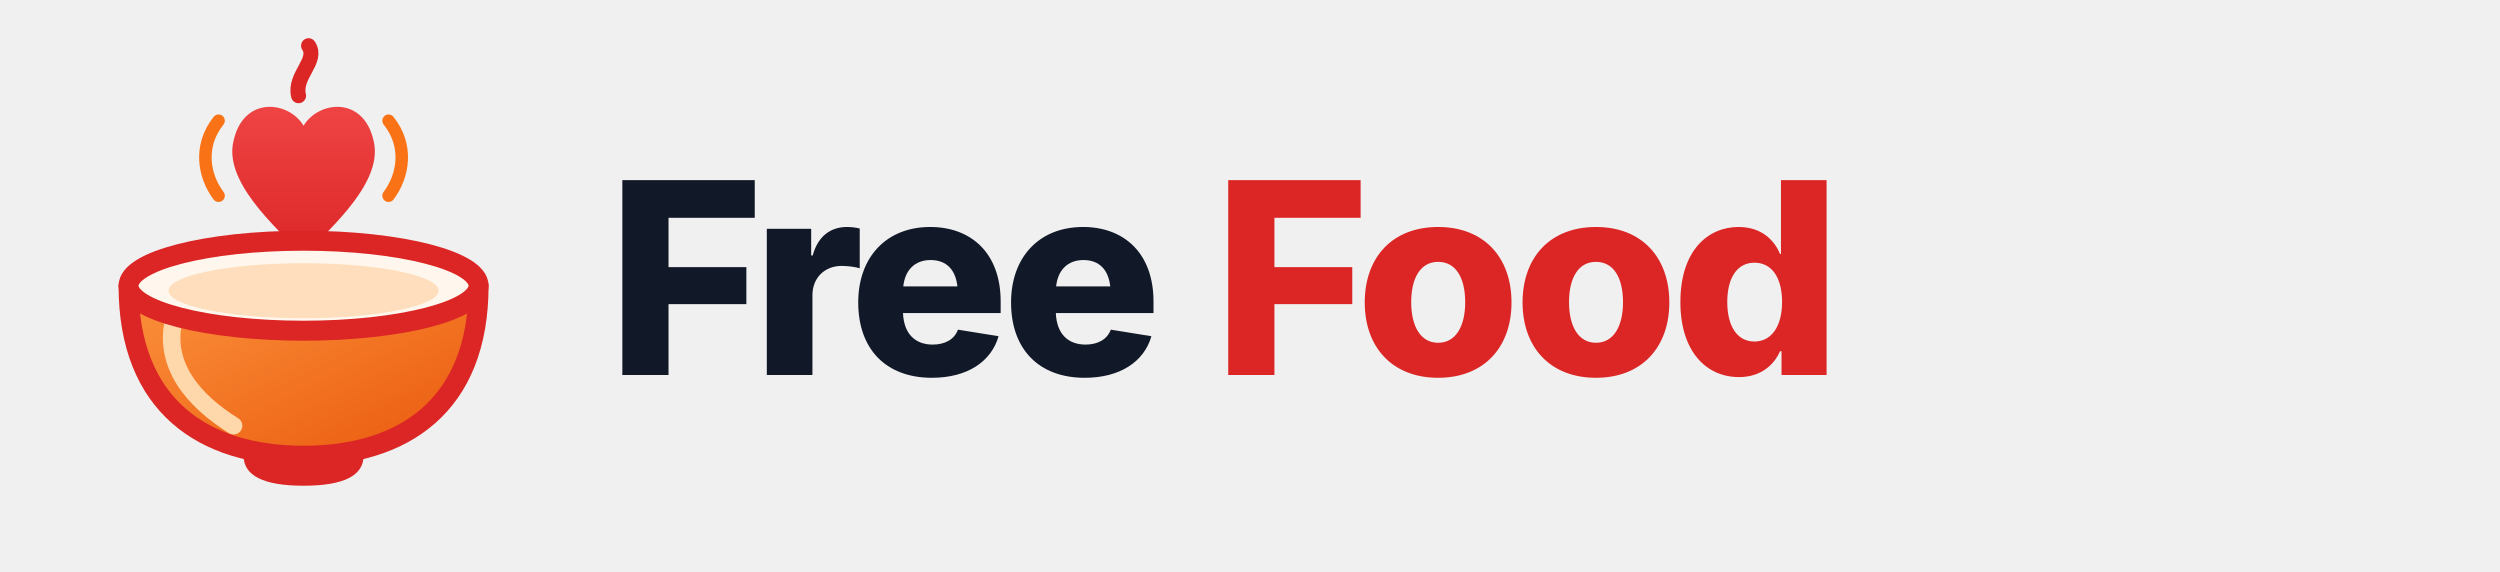
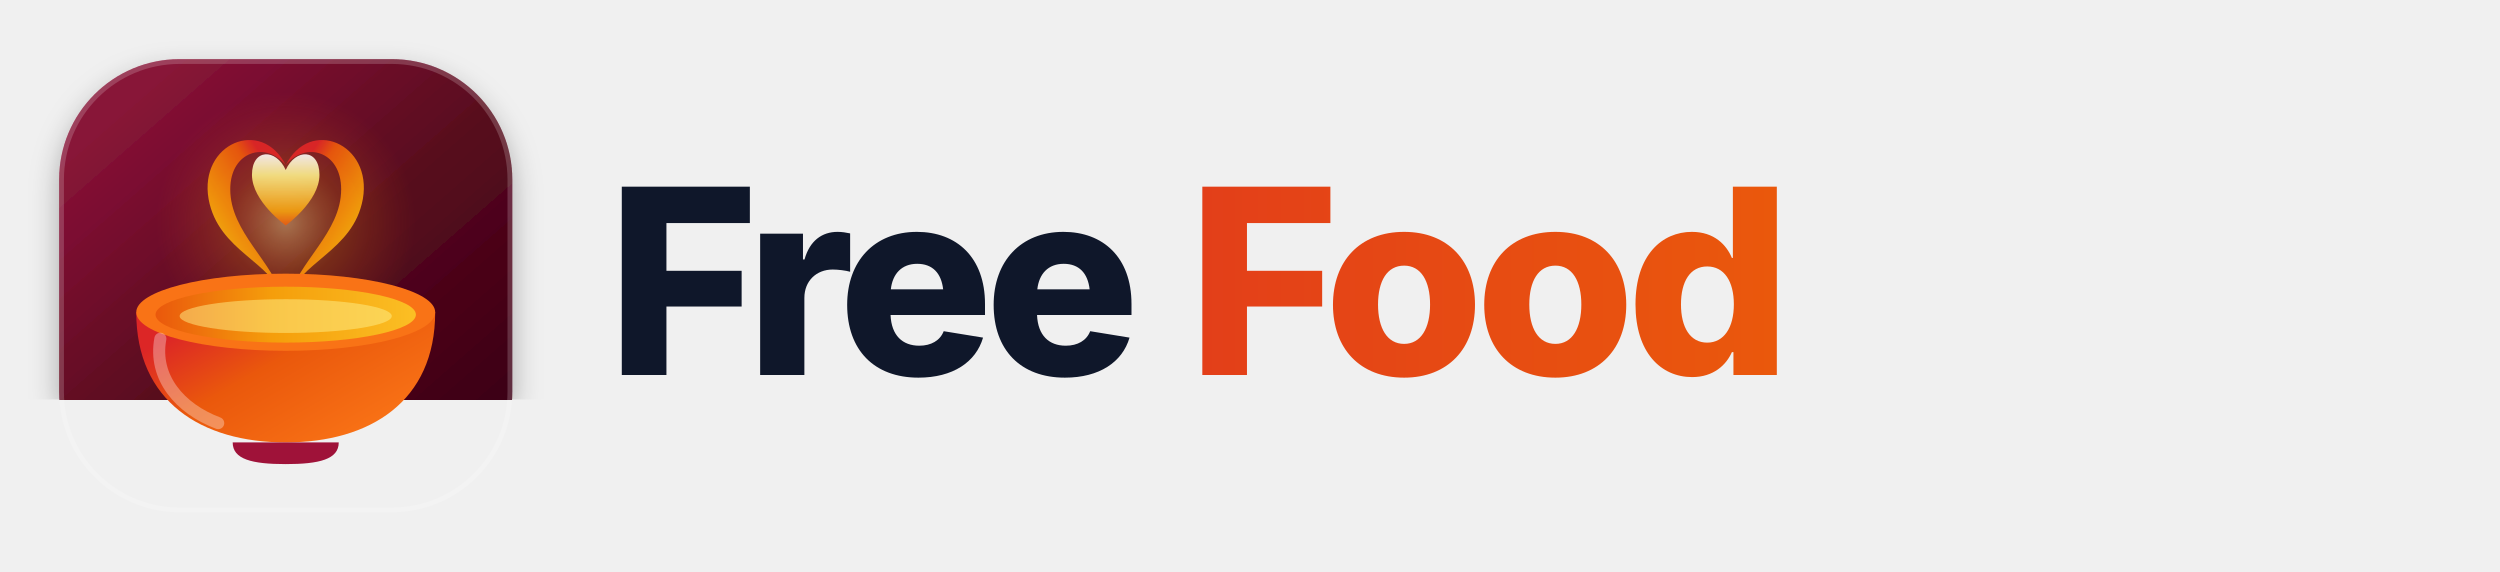
<svg xmlns="http://www.w3.org/2000/svg" viewBox="0 0 280 64" fill="none">
  <defs>
-     <linearGradient id="fullBowlGrad" x1="0%" y1="0%" x2="100%" y2="100%">
-       <stop offset="0%" stop-color="#FB923C" />
+     <linearGradient id="sqGradFull" x1="15%" y1="10%" x2="85%" y2="90%">
+       <stop offset="0%" stop-color="#881337" />
+       <stop offset="50%" stop-color="#58081E" />
+       <stop offset="100%" stop-color="#3B0313" />
+     </linearGradient>
+     <radialGradient id="hearthGlowFull" cx="50%" cy="42%" r="42%">
+       <stop offset="0%" stop-color="#FEF08A" stop-opacity="0.45" />
+       <stop offset="45%" stop-color="#F59E0B" stop-opacity="0.2" />
+       <stop offset="100%" stop-color="#EA580C" stop-opacity="0" />
+     </radialGradient>
+     <linearGradient id="steamRibbonLFull" x1="10%" y1="90%" x2="70%" y2="10%">
+       <stop offset="0%" stop-color="#FDE047" />
+       <stop offset="35%" stop-color="#F59E0B" />
+       <stop offset="85%" stop-color="#EA580C" />
+       <stop offset="100%" stop-color="#DC2626" />
+     </linearGradient>
+     <linearGradient id="steamRibbonRFull" x1="90%" y1="90%" x2="30%" y2="10%">
+       <stop offset="0%" stop-color="#FDE047" />
+       <stop offset="35%" stop-color="#F59E0B" />
+       <stop offset="85%" stop-color="#EA580C" />
+       <stop offset="100%" stop-color="#DC2626" />
+     </linearGradient>
+     <linearGradient id="flameCoreFull" x1="50%" y1="0%" x2="50%" y2="100%">
+       <stop offset="0%" stop-color="#FFFFFF" />
+       <stop offset="30%" stop-color="#FEF08A" />
+       <stop offset="80%" stop-color="#F59E0B" />
      <stop offset="100%" stop-color="#EA580C" />
    </linearGradient>
-     <linearGradient id="fullHeartGrad" x1="0%" y1="0%" x2="0%" y2="100%">
-       <stop offset="0%" stop-color="#EF4444" />
-       <stop offset="100%" stop-color="#DC2626" />
+     <linearGradient id="bowlShellGradFull" x1="10%" y1="20%" x2="90%" y2="80%">
+       <stop offset="0%" stop-color="#DC2626" />
+       <stop offset="40%" stop-color="#EA580C" />
+       <stop offset="100%" stop-color="#F97316" />
    </linearGradient>
+     <linearGradient id="soupGradFull" x1="0%" y1="0%" x2="100%" y2="0%">
+       <stop offset="0%" stop-color="#EA580C" />
+       <stop offset="45%" stop-color="#F59E0B" />
+       <stop offset="100%" stop-color="#FBBF24" />
+     </linearGradient>
+     <linearGradient id="foodTextGrad" x1="0%" y1="0%" x2="100%" y2="0%">
+       <stop offset="0%" stop-color="#DC2626" />
+       <stop offset="100%" stop-color="#EA580C" />
+     </linearGradient>
+     <filter id="softShadowFull" x="-10%" y="-10%" width="120%" height="125%" filterUnits="userSpaceOnUse">
+       <feDropShadow dx="0" dy="2.5" stdDeviation="3" flood-color="#000000" flood-opacity="0.3" />
+     </filter>
  </defs>
-   <g transform="translate(6, 4) scale(0.56)">
-     <path d="M50 18 C47 13, 38 12, 36 21 C34 29, 44 38, 50 44 C56 38, 66 29, 64 21 C62 12, 53 13, 50 18 Z" fill="url(#fullHeartGrad)" />
-     <path d="M49 12 C48 8, 53 5, 51 2" stroke="#DC2626" stroke-width="3" stroke-linecap="round" fill="none" />
-     <path d="M33 32 C30 28, 29 22, 33 17" stroke="#F97316" stroke-width="2.5" stroke-linecap="round" fill="none" />
-     <path d="M67 32 C70 28, 71 22, 67 17" stroke="#F97316" stroke-width="2.5" stroke-linecap="round" fill="none" />
-     <path d="M15 50 C15 74, 30 84, 50 84 C70 84, 85 74, 85 50 Z" fill="url(#fullBowlGrad)" stroke="#DC2626" stroke-width="4" stroke-linejoin="round" />
-     <path d="M24 57 C22 66, 28 73, 36 78" stroke="#FED7AA" stroke-width="3.5" stroke-linecap="round" fill="none" />
-     <ellipse cx="50" cy="50" rx="35" ry="9" fill="#FFF7ED" stroke="#DC2626" stroke-width="4" />
-     <ellipse cx="50" cy="51" rx="27" ry="5.5" fill="#FDBA74" opacity="0.4" />
-     <path d="M38 84 C38 88, 42 90, 50 90 C58 90, 62 88, 62 84 Z" fill="#DC2626" />
+   <g transform="translate(5, 5) scale(0.54)">
+     <rect x="3" y="3" width="94" height="94" rx="25" fill="url(#sqGradFull)" filter="url(#softShadowFull)" />
+     <rect x="3.5" y="3.5" width="93" height="93" rx="24.5" stroke="#FFFFFF" stroke-opacity="0.18" stroke-width="1" />
+     <circle cx="50" cy="42" r="32" fill="url(#hearthGlowFull)" />
+     <path d="M 49.5 53 C 47.5 45, 36 43, 34 32 C 32 20.5, 45 15, 50 25 C 46 20, 38.5 22, 38.5 30 C 38.5 39, 47.5 45, 49.5 53 Z" fill="url(#steamRibbonLFull)" opacity="0.95" />
+     <path d="M 50.5 53 C 52.5 45, 64 43, 66 32 C 68 20.5, 55 15, 50 25 C 54 20, 61.5 22, 61.5 30 C 61.5 39, 52.5 45, 50.5 53 Z" fill="url(#steamRibbonRFull)" opacity="0.95" />
+     <path d="M 50 26 C 48 21.5, 43 21.5, 43 27 C 43 32.5, 50 37.5, 50 37.5 C 50 37.5, 57 32.5, 57 27 C 57 21.5, 52 21.5, 50 26 Z" fill="url(#flameCoreFull)" opacity="0.88" />
+     <path d="M 19 55.5 C 19 74, 32.5 82.5, 50 82.5 C 67.5 82.5, 81 74, 81 55.5 Z" fill="url(#bowlShellGradFull)" />
+     <path d="M 39 82.5 C 39 86, 43 87, 50 87 C 57 87, 61 86, 61 82.5 Z" fill="#9F1239" />
+     <ellipse cx="50" cy="55.5" rx="31" ry="8" fill="#F97316" />
+     <ellipse cx="50" cy="56" rx="27" ry="5.8" fill="url(#soupGradFull)" />
+     <ellipse cx="50" cy="56.3" rx="22" ry="3.5" fill="#FEF08A" opacity="0.5" />
+     <path d="M 24 61 C 22.5 69, 28 75.5, 36 78.5" stroke="#FFFFFF" stroke-opacity="0.32" stroke-width="2.5" stroke-linecap="round" fill="none" />
  </g>
-   <text x="68" y="42" font-family="system-ui, -apple-system, 'Inter', 'Segoe UI', Roboto, sans-serif" font-weight="800" font-size="30" letter-spacing="-0.03em" fill="#111827">Free <tspan fill="#DC2626">Food</tspan>
+   <text x="68" y="42" font-family="system-ui, -apple-system, 'Inter', 'Segoe UI', Roboto, sans-serif" font-weight="800" font-size="29" letter-spacing="-0.035em" fill="#0F172A">Free <tspan fill="url(#foodTextGrad)">Food</tspan>
  </text>
</svg>
